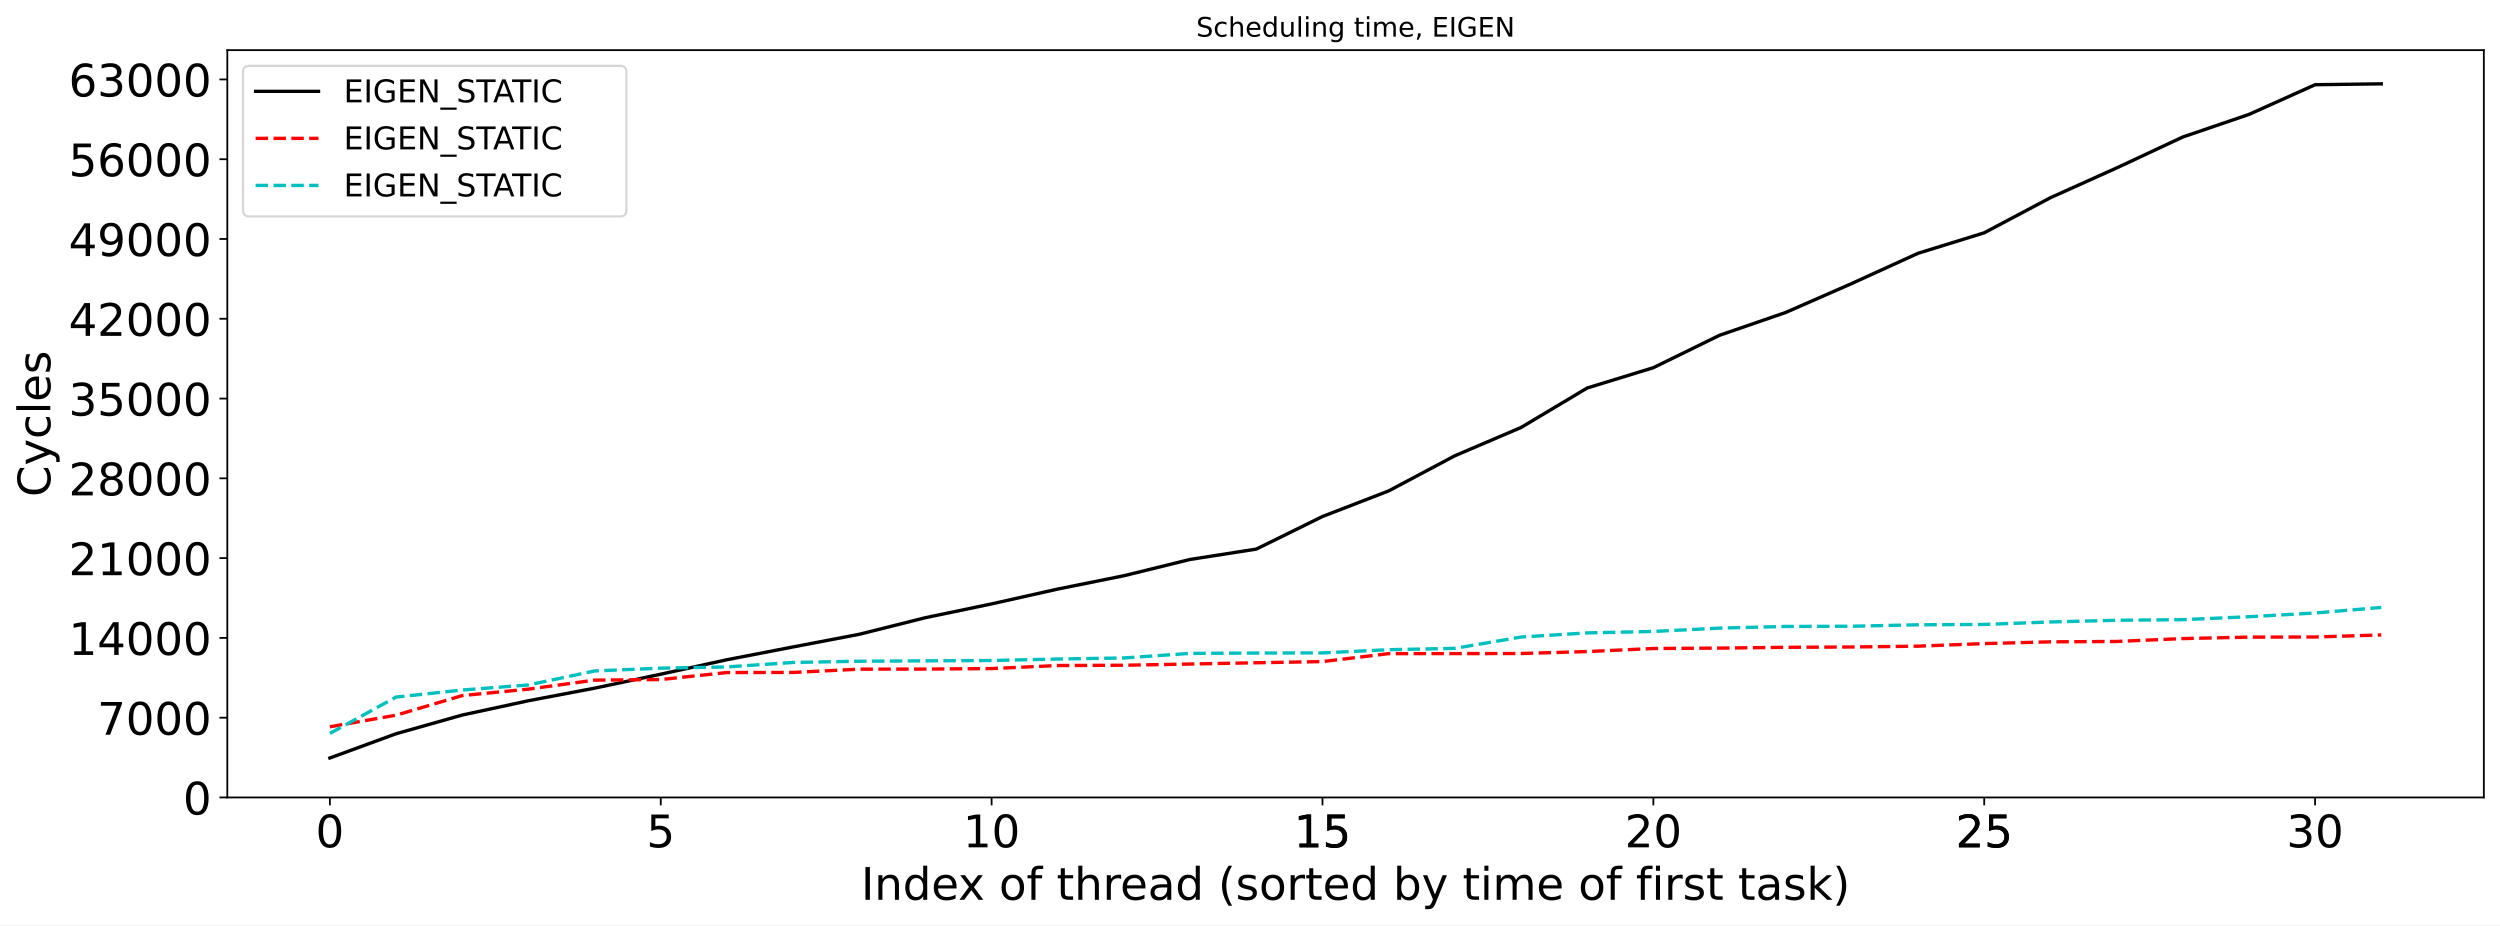
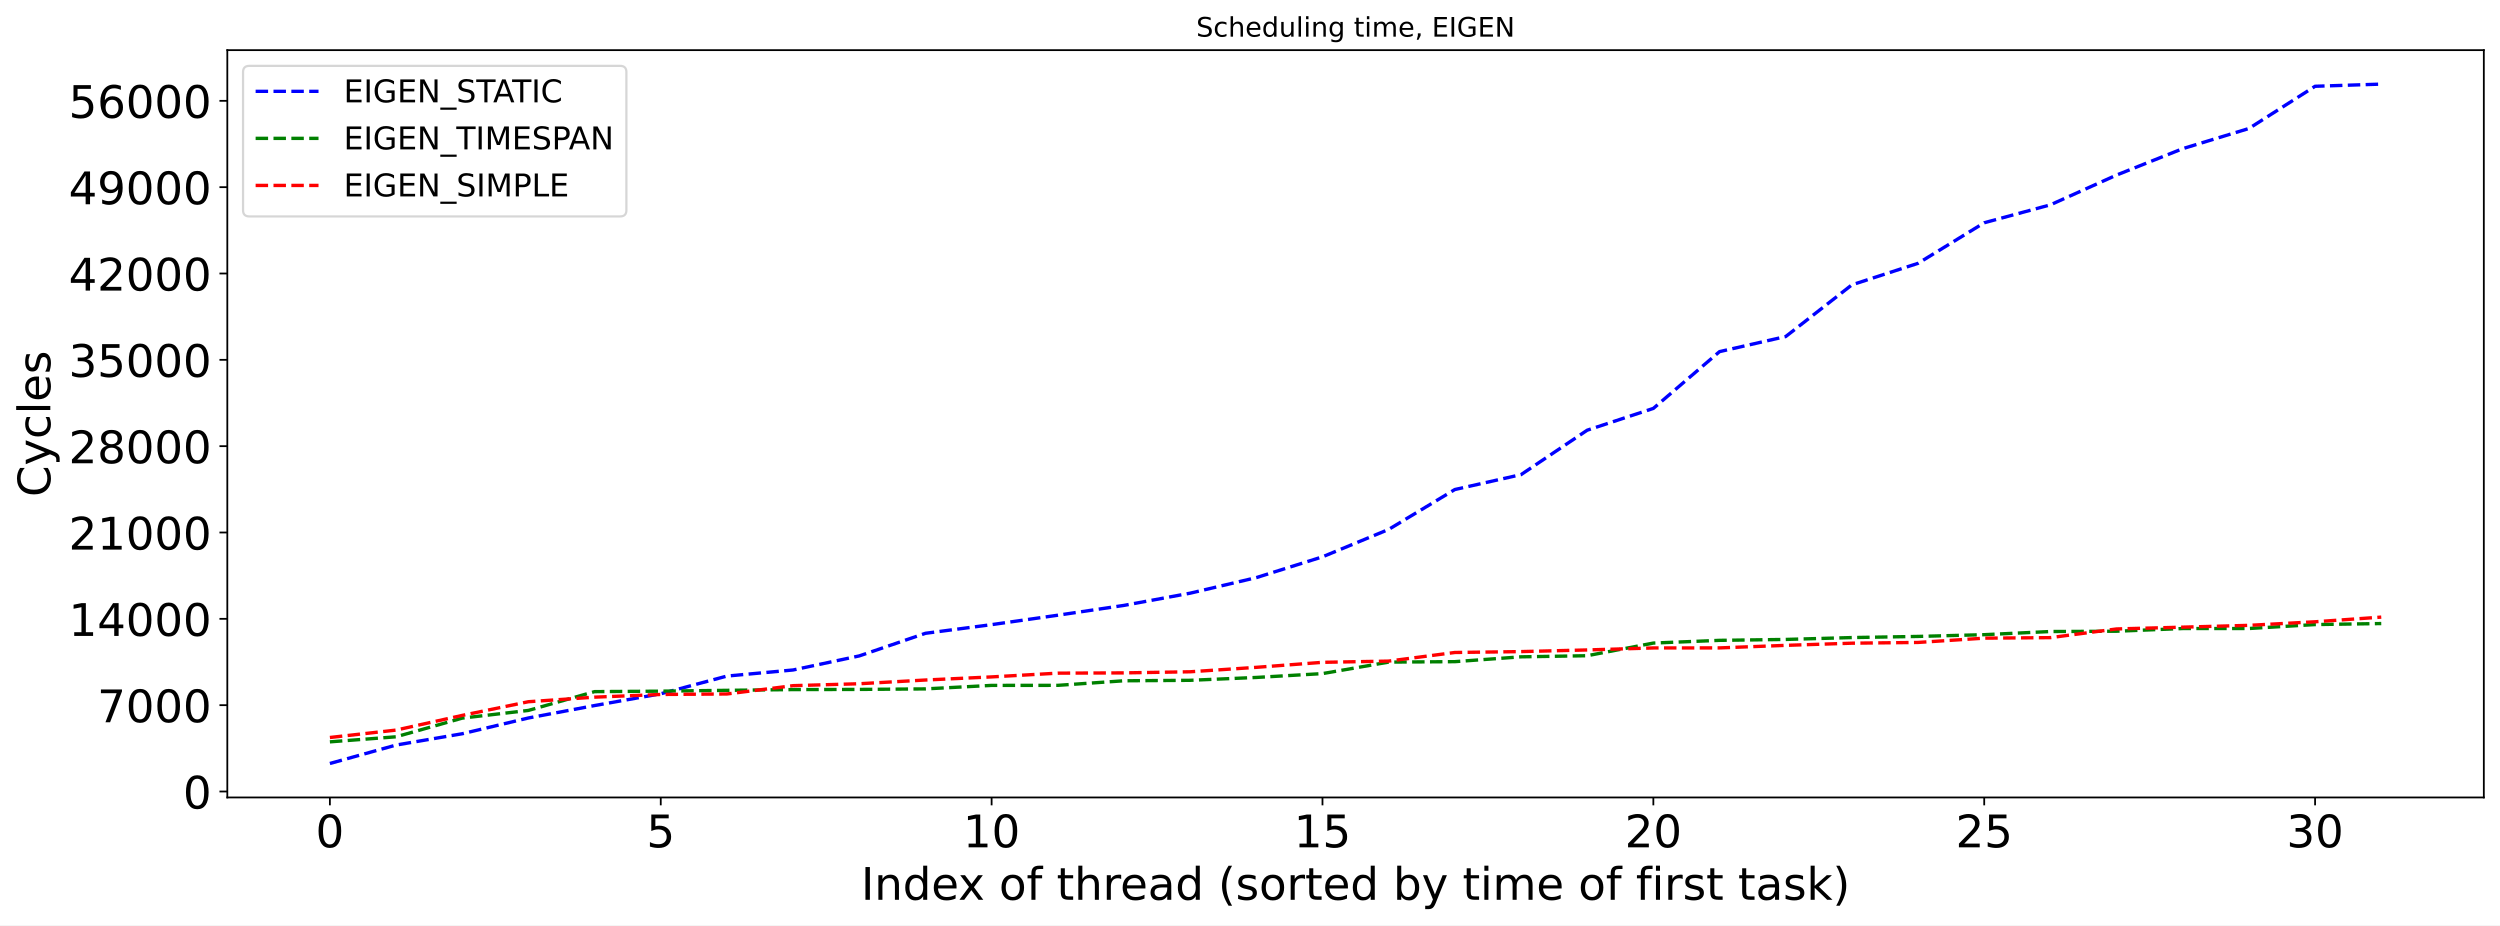
<svg xmlns="http://www.w3.org/2000/svg" xmlns:xlink="http://www.w3.org/1999/xlink" width="1112.781pt" height="411.871pt" viewBox="0 0 1112.781 411.871" version="1.1">
  <defs>
    <style type="text/css">*{stroke-linejoin: round; stroke-linecap: butt}</style>
  </defs>
  <g id="figure_1">
    <g id="patch_1">
      <path d="M 0 411.871  L 1112.781 411.871  L 1112.781 0  L 0 0  z " style="fill: #ffffff" />
    </g>
    <g id="axes_1">
      <g id="patch_2">
        <path d="M 101.181 354.958  L 1105.581 354.958  L 1105.581 22.318  L 101.181 22.318  z " style="fill: #ffffff" />
      </g>
      <g id="matplotlib.axis_1">
        <g id="xtick_1">
          <g id="line2d_1">
            <defs>
-               <path id="me349b66cde" d="M 0 0  L 0 3.5  " style="stroke: #000000; stroke-width: 0.8" />
-             </defs>
-             <g>
-               <use xlink:href="#me349b66cde" x="146.836" y="354.958" style="stroke: #000000; stroke-width: 0.8" />
+               <path id="mbcb4dedb23" d="M 0 0  L 0 3.5  " style="stroke: #000000; stroke-width: 0.8" />
+             </defs>
+             <g>
+               <use xlink:href="#mbcb4dedb23" x="146.836" y="354.958" style="stroke: #000000; stroke-width: 0.8" />
            </g>
          </g>
          <g id="text_1">
            <g transform="translate(140.4733 377.155) scale(0.2 -0.2)">
              <defs>
                <path id="DejaVuSans-30" d="M 2034 4250  Q 1547 4250 1301 3770  Q 1056 3291 1056 2328  Q 1056 1369 1301 889  Q 1547 409 2034 409  Q 2525 409 2770 889  Q 3016 1369 3016 2328  Q 3016 3291 2770 3770  Q 2525 4250 2034 4250  z M 2034 4750  Q 2819 4750 3233 4129  Q 3647 3509 3647 2328  Q 3647 1150 3233 529  Q 2819 -91 2034 -91  Q 1250 -91 836 529  Q 422 1150 422 2328  Q 422 3509 836 4129  Q 1250 4750 2034 4750  z " transform="scale(0.015625)" />
              </defs>
              <use xlink:href="#DejaVuSans-30" />
            </g>
          </g>
        </g>
        <g id="xtick_2">
          <g id="line2d_2">
            <g>
-               <use xlink:href="#me349b66cde" x="294.109" y="354.958" style="stroke: #000000; stroke-width: 0.8" />
+               <use xlink:href="#mbcb4dedb23" x="294.109" y="354.958" style="stroke: #000000; stroke-width: 0.8" />
            </g>
          </g>
          <g id="text_2">
            <g transform="translate(287.746 377.155) scale(0.2 -0.2)">
              <defs>
                <path id="DejaVuSans-35" d="M 691 4666  L 3169 4666  L 3169 4134  L 1269 4134  L 1269 2991  Q 1406 3038 1543 3061  Q 1681 3084 1819 3084  Q 2600 3084 3056 2656  Q 3513 2228 3513 1497  Q 3513 744 3044 326  Q 2575 -91 1722 -91  Q 1428 -91 1123 -41  Q 819 9 494 109  L 494 744  Q 775 591 1075 516  Q 1375 441 1709 441  Q 2250 441 2565 725  Q 2881 1009 2881 1497  Q 2881 1984 2565 2268  Q 2250 2553 1709 2553  Q 1456 2553 1204 2497  Q 953 2441 691 2322  L 691 4666  z " transform="scale(0.015625)" />
              </defs>
              <use xlink:href="#DejaVuSans-35" />
            </g>
          </g>
        </g>
        <g id="xtick_3">
          <g id="line2d_3">
            <g>
-               <use xlink:href="#me349b66cde" x="441.381" y="354.958" style="stroke: #000000; stroke-width: 0.8" />
+               <use xlink:href="#mbcb4dedb23" x="441.381" y="354.958" style="stroke: #000000; stroke-width: 0.8" />
            </g>
          </g>
          <g id="text_3">
            <g transform="translate(428.6562 377.155) scale(0.2 -0.2)">
              <defs>
                <path id="DejaVuSans-31" d="M 794 531  L 1825 531  L 1825 4091  L 703 3866  L 703 4441  L 1819 4666  L 2450 4666  L 2450 531  L 3481 531  L 3481 0  L 794 0  L 794 531  z " transform="scale(0.015625)" />
              </defs>
              <use xlink:href="#DejaVuSans-31" />
              <use xlink:href="#DejaVuSans-30" x="63.623" />
            </g>
          </g>
        </g>
        <g id="xtick_4">
          <g id="line2d_4">
            <g>
-               <use xlink:href="#me349b66cde" x="588.654" y="354.958" style="stroke: #000000; stroke-width: 0.8" />
+               <use xlink:href="#mbcb4dedb23" x="588.654" y="354.958" style="stroke: #000000; stroke-width: 0.8" />
            </g>
          </g>
          <g id="text_4">
            <g transform="translate(575.929 377.155) scale(0.2 -0.2)">
              <use xlink:href="#DejaVuSans-31" />
              <use xlink:href="#DejaVuSans-35" x="63.623" />
            </g>
          </g>
        </g>
        <g id="xtick_5">
          <g id="line2d_5">
            <g>
-               <use xlink:href="#me349b66cde" x="735.927" y="354.958" style="stroke: #000000; stroke-width: 0.8" />
-             </g>
-           </g>
-           <g id="text_4">
-             <g transform="translate(575.929 377.155) scale(0.2 -0.2)">
-               <use xlink:href="#DejaVuSans-31" />
-               <use xlink:href="#DejaVuSans-35" x="63.623" />
-             </g>
-           </g>
-         </g>
-         <g id="xtick_5">
-           <g id="line2d_5">
-             <g>
-               <use xlink:href="#mb9c9a6937e" x="735.927" y="354.958" style="stroke: #000000; stroke-width: 0.8" />
+               <use xlink:href="#mbcb4dedb23" x="735.927" y="354.958" style="stroke: #000000; stroke-width: 0.8" />
            </g>
          </g>
          <g id="text_5">
            <g transform="translate(723.2017 377.155) scale(0.2 -0.2)">
              <defs>
                <path id="DejaVuSans-32" d="M 1228 531  L 3431 531  L 3431 0  L 469 0  L 469 531  Q 828 903 1448 1529  Q 2069 2156 2228 2338  Q 2531 2678 2651 2914  Q 2772 3150 2772 3378  Q 2772 3750 2511 3984  Q 2250 4219 1831 4219  Q 1534 4219 1204 4116  Q 875 4013 500 3803  L 500 4441  Q 881 4594 1212 4672  Q 1544 4750 1819 4750  Q 2544 4750 2975 4387  Q 3406 4025 3406 3419  Q 3406 3131 3298 2873  Q 3191 2616 2906 2266  Q 2828 2175 2409 1742  Q 1991 1309 1228 531  z " transform="scale(0.015625)" />
              </defs>
              <use xlink:href="#DejaVuSans-32" />
              <use xlink:href="#DejaVuSans-30" x="63.623" />
            </g>
          </g>
        </g>
        <g id="xtick_6">
          <g id="line2d_6">
            <g>
-               <use xlink:href="#me349b66cde" x="883.199" y="354.958" style="stroke: #000000; stroke-width: 0.8" />
+               <use xlink:href="#mbcb4dedb23" x="883.199" y="354.958" style="stroke: #000000; stroke-width: 0.8" />
            </g>
          </g>
          <g id="text_6">
            <g transform="translate(870.4744 377.155) scale(0.2 -0.2)">
              <use xlink:href="#DejaVuSans-32" />
              <use xlink:href="#DejaVuSans-35" x="63.623" />
            </g>
          </g>
        </g>
        <g id="xtick_7">
          <g id="line2d_7">
            <g>
-               <use xlink:href="#me349b66cde" x="1030.472" y="354.958" style="stroke: #000000; stroke-width: 0.8" />
-             </g>
-           </g>
-           <g id="text_6">
-             <g transform="translate(870.4744 377.155) scale(0.2 -0.2)">
-               <use xlink:href="#DejaVuSans-32" />
-               <use xlink:href="#DejaVuSans-35" x="63.623" />
-             </g>
-           </g>
-         </g>
-         <g id="xtick_7">
-           <g id="line2d_7">
-             <g>
-               <use xlink:href="#mb9c9a6937e" x="1030.472" y="354.958" style="stroke: #000000; stroke-width: 0.8" />
+               <use xlink:href="#mbcb4dedb23" x="1030.472" y="354.958" style="stroke: #000000; stroke-width: 0.8" />
            </g>
          </g>
          <g id="text_7">
            <g transform="translate(1017.747 377.155) scale(0.2 -0.2)">
              <defs>
                <path id="DejaVuSans-33" d="M 2597 2516  Q 3050 2419 3304 2112  Q 3559 1806 3559 1356  Q 3559 666 3084 287  Q 2609 -91 1734 -91  Q 1441 -91 1130 -33  Q 819 25 488 141  L 488 750  Q 750 597 1062 519  Q 1375 441 1716 441  Q 2309 441 2620 675  Q 2931 909 2931 1356  Q 2931 1769 2642 2001  Q 2353 2234 1838 2234  L 1294 2234  L 1294 2753  L 1863 2753  Q 2328 2753 2575 2939  Q 2822 3125 2822 3475  Q 2822 3834 2567 4026  Q 2313 4219 1838 4219  Q 1578 4219 1281 4162  Q 984 4106 628 3988  L 628 4550  Q 988 4650 1302 4700  Q 1616 4750 1894 4750  Q 2613 4750 3031 4423  Q 3450 4097 3450 3541  Q 3450 3153 3228 2886  Q 3006 2619 2597 2516  z " transform="scale(0.015625)" />
              </defs>
              <use xlink:href="#DejaVuSans-33" />
              <use xlink:href="#DejaVuSans-30" x="63.623" />
            </g>
          </g>
        </g>
        <g id="text_8">
          <g transform="translate(383.2609 400.5113) scale(0.2 -0.2)">
            <defs>
              <path id="DejaVuSans-49" d="M 628 4666  L 1259 4666  L 1259 0  L 628 0  L 628 4666  z " transform="scale(0.015625)" />
              <path id="DejaVuSans-6e" d="M 3513 2113  L 3513 0  L 2938 0  L 2938 2094  Q 2938 2591 2744 2837  Q 2550 3084 2163 3084  Q 1697 3084 1428 2787  Q 1159 2491 1159 1978  L 1159 0  L 581 0  L 581 3500  L 1159 3500  L 1159 2956  Q 1366 3272 1645 3428  Q 1925 3584 2291 3584  Q 2894 3584 3203 3211  Q 3513 2838 3513 2113  z " transform="scale(0.015625)" />
              <path id="DejaVuSans-64" d="M 2906 2969  L 2906 4863  L 3481 4863  L 3481 0  L 2906 0  L 2906 525  Q 2725 213 2448 61  Q 2172 -91 1784 -91  Q 1150 -91 751 415  Q 353 922 353 1747  Q 353 2572 751 3078  Q 1150 3584 1784 3584  Q 2172 3584 2448 3432  Q 2725 3281 2906 2969  z M 947 1747  Q 947 1113 1208 752  Q 1469 391 1925 391  Q 2381 391 2643 752  Q 2906 1113 2906 1747  Q 2906 2381 2643 2742  Q 2381 3103 1925 3103  Q 1469 3103 1208 2742  Q 947 2381 947 1747  z " transform="scale(0.015625)" />
              <path id="DejaVuSans-65" d="M 3597 1894  L 3597 1613  L 953 1613  Q 991 1019 1311 708  Q 1631 397 2203 397  Q 2534 397 2845 478  Q 3156 559 3463 722  L 3463 178  Q 3153 47 2828 -22  Q 2503 -91 2169 -91  Q 1331 -91 842 396  Q 353 884 353 1716  Q 353 2575 817 3079  Q 1281 3584 2069 3584  Q 2775 3584 3186 3129  Q 3597 2675 3597 1894  z M 3022 2063  Q 3016 2534 2758 2815  Q 2500 3097 2075 3097  Q 1594 3097 1305 2825  Q 1016 2553 972 2059  L 3022 2063  z " transform="scale(0.015625)" />
              <path id="DejaVuSans-78" d="M 3513 3500  L 2247 1797  L 3578 0  L 2900 0  L 1881 1375  L 863 0  L 184 0  L 1544 1831  L 300 3500  L 978 3500  L 1906 2253  L 2834 3500  L 3513 3500  z " transform="scale(0.015625)" />
              <path id="DejaVuSans-20" transform="scale(0.015625)" />
              <path id="DejaVuSans-6f" d="M 1959 3097  Q 1497 3097 1228 2736  Q 959 2375 959 1747  Q 959 1119 1226 758  Q 1494 397 1959 397  Q 2419 397 2687 759  Q 2956 1122 2956 1747  Q 2956 2369 2687 2733  Q 2419 3097 1959 3097  z M 1959 3584  Q 2709 3584 3137 3096  Q 3566 2609 3566 1747  Q 3566 888 3137 398  Q 2709 -91 1959 -91  Q 1206 -91 779 398  Q 353 888 353 1747  Q 353 2609 779 3096  Q 1206 3584 1959 3584  z " transform="scale(0.015625)" />
              <path id="DejaVuSans-66" d="M 2375 4863  L 2375 4384  L 1825 4384  Q 1516 4384 1395 4259  Q 1275 4134 1275 3809  L 1275 3500  L 2222 3500  L 2222 3053  L 1275 3053  L 1275 0  L 697 0  L 697 3053  L 147 3053  L 147 3500  L 697 3500  L 697 3744  Q 697 4328 969 4595  Q 1241 4863 1831 4863  L 2375 4863  z " transform="scale(0.015625)" />
              <path id="DejaVuSans-74" d="M 1172 4494  L 1172 3500  L 2356 3500  L 2356 3053  L 1172 3053  L 1172 1153  Q 1172 725 1289 603  Q 1406 481 1766 481  L 2356 481  L 2356 0  L 1766 0  Q 1100 0 847 248  Q 594 497 594 1153  L 594 3053  L 172 3053  L 172 3500  L 594 3500  L 594 4494  L 1172 4494  z " transform="scale(0.015625)" />
              <path id="DejaVuSans-68" d="M 3513 2113  L 3513 0  L 2938 0  L 2938 2094  Q 2938 2591 2744 2837  Q 2550 3084 2163 3084  Q 1697 3084 1428 2787  Q 1159 2491 1159 1978  L 1159 0  L 581 0  L 581 4863  L 1159 4863  L 1159 2956  Q 1366 3272 1645 3428  Q 1925 3584 2291 3584  Q 2894 3584 3203 3211  Q 3513 2838 3513 2113  z " transform="scale(0.015625)" />
              <path id="DejaVuSans-72" d="M 2631 2963  Q 2534 3019 2420 3045  Q 2306 3072 2169 3072  Q 1681 3072 1420 2755  Q 1159 2438 1159 1844  L 1159 0  L 581 0  L 581 3500  L 1159 3500  L 1159 2956  Q 1341 3275 1631 3429  Q 1922 3584 2338 3584  Q 2397 3584 2469 3576  Q 2541 3569 2628 3553  L 2631 2963  z " transform="scale(0.015625)" />
              <path id="DejaVuSans-61" d="M 2194 1759  Q 1497 1759 1228 1600  Q 959 1441 959 1056  Q 959 750 1161 570  Q 1363 391 1709 391  Q 2188 391 2477 730  Q 2766 1069 2766 1631  L 2766 1759  L 2194 1759  z M 3341 1997  L 3341 0  L 2766 0  L 2766 531  Q 2569 213 2275 61  Q 1981 -91 1556 -91  Q 1019 -91 701 211  Q 384 513 384 1019  Q 384 1609 779 1909  Q 1175 2209 1959 2209  L 2766 2209  L 2766 2266  Q 2766 2663 2505 2880  Q 2244 3097 1772 3097  Q 1472 3097 1187 3025  Q 903 2953 641 2809  L 641 3341  Q 956 3463 1253 3523  Q 1550 3584 1831 3584  Q 2591 3584 2966 3190  Q 3341 2797 3341 1997  z " transform="scale(0.015625)" />
              <path id="DejaVuSans-28" d="M 1984 4856  Q 1566 4138 1362 3434  Q 1159 2731 1159 2009  Q 1159 1288 1364 580  Q 1569 -128 1984 -844  L 1484 -844  Q 1016 -109 783 600  Q 550 1309 550 2009  Q 550 2706 781 3412  Q 1013 4119 1484 4856  L 1984 4856  z " transform="scale(0.015625)" />
              <path id="DejaVuSans-73" d="M 2834 3397  L 2834 2853  Q 2591 2978 2328 3040  Q 2066 3103 1784 3103  Q 1356 3103 1142 2972  Q 928 2841 928 2578  Q 928 2378 1081 2264  Q 1234 2150 1697 2047  L 1894 2003  Q 2506 1872 2764 1633  Q 3022 1394 3022 966  Q 3022 478 2636 193  Q 2250 -91 1575 -91  Q 1294 -91 989 -36  Q 684 19 347 128  L 347 722  Q 666 556 975 473  Q 1284 391 1588 391  Q 1994 391 2212 530  Q 2431 669 2431 922  Q 2431 1156 2273 1281  Q 2116 1406 1581 1522  L 1381 1569  Q 847 1681 609 1914  Q 372 2147 372 2553  Q 372 3047 722 3315  Q 1072 3584 1716 3584  Q 2034 3584 2315 3537  Q 2597 3491 2834 3397  z " transform="scale(0.015625)" />
              <path id="DejaVuSans-62" d="M 3116 1747  Q 3116 2381 2855 2742  Q 2594 3103 2138 3103  Q 1681 3103 1420 2742  Q 1159 2381 1159 1747  Q 1159 1113 1420 752  Q 1681 391 2138 391  Q 2594 391 2855 752  Q 3116 1113 3116 1747  z M 1159 2969  Q 1341 3281 1617 3432  Q 1894 3584 2278 3584  Q 2916 3584 3314 3078  Q 3713 2572 3713 1747  Q 3713 922 3314 415  Q 2916 -91 2278 -91  Q 1894 -91 1617 61  Q 1341 213 1159 525  L 1159 0  L 581 0  L 581 4863  L 1159 4863  L 1159 2969  z " transform="scale(0.015625)" />
              <path id="DejaVuSans-79" d="M 2059 -325  Q 1816 -950 1584 -1140  Q 1353 -1331 966 -1331  L 506 -1331  L 506 -850  L 844 -850  Q 1081 -850 1212 -737  Q 1344 -625 1503 -206  L 1606 56  L 191 3500  L 800 3500  L 1894 763  L 2988 3500  L 3597 3500  L 2059 -325  z " transform="scale(0.015625)" />
              <path id="DejaVuSans-69" d="M 603 3500  L 1178 3500  L 1178 0  L 603 0  L 603 3500  z M 603 4863  L 1178 4863  L 1178 4134  L 603 4134  L 603 4863  z " transform="scale(0.015625)" />
              <path id="DejaVuSans-6d" d="M 3328 2828  Q 3544 3216 3844 3400  Q 4144 3584 4550 3584  Q 5097 3584 5394 3201  Q 5691 2819 5691 2113  L 5691 0  L 5113 0  L 5113 2094  Q 5113 2597 4934 2840  Q 4756 3084 4391 3084  Q 3944 3084 3684 2787  Q 3425 2491 3425 1978  L 3425 0  L 2847 0  L 2847 2094  Q 2847 2600 2669 2842  Q 2491 3084 2119 3084  Q 1678 3084 1418 2786  Q 1159 2488 1159 1978  L 1159 0  L 581 0  L 581 3500  L 1159 3500  L 1159 2956  Q 1356 3278 1631 3431  Q 1906 3584 2284 3584  Q 2666 3584 2933 3390  Q 3200 3197 3328 2828  z " transform="scale(0.015625)" />
              <path id="DejaVuSans-6b" d="M 581 4863  L 1159 4863  L 1159 1991  L 2875 3500  L 3609 3500  L 1753 1863  L 3688 0  L 2938 0  L 1159 1709  L 1159 0  L 581 0  L 581 4863  z " transform="scale(0.015625)" />
              <path id="DejaVuSans-29" d="M 513 4856  L 1013 4856  Q 1481 4119 1714 3412  Q 1947 2706 1947 2009  Q 1947 1309 1714 600  Q 1481 -109 1013 -844  L 513 -844  Q 928 -128 1133 580  Q 1338 1288 1338 2009  Q 1338 2731 1133 3434  Q 928 4138 513 4856  z " transform="scale(0.015625)" />
            </defs>
            <use xlink:href="#DejaVuSans-49" />
            <use xlink:href="#DejaVuSans-6e" x="29.492" />
            <use xlink:href="#DejaVuSans-64" x="92.871" />
            <use xlink:href="#DejaVuSans-65" x="156.348" />
            <use xlink:href="#DejaVuSans-78" x="216.121" />
            <use xlink:href="#DejaVuSans-20" x="275.301" />
            <use xlink:href="#DejaVuSans-6f" x="307.088" />
            <use xlink:href="#DejaVuSans-66" x="368.27" />
            <use xlink:href="#DejaVuSans-20" x="403.475" />
            <use xlink:href="#DejaVuSans-74" x="435.262" />
            <use xlink:href="#DejaVuSans-68" x="474.471" />
            <use xlink:href="#DejaVuSans-72" x="537.85" />
            <use xlink:href="#DejaVuSans-65" x="576.713" />
            <use xlink:href="#DejaVuSans-61" x="638.236" />
            <use xlink:href="#DejaVuSans-64" x="699.516" />
            <use xlink:href="#DejaVuSans-20" x="762.992" />
            <use xlink:href="#DejaVuSans-28" x="794.779" />
            <use xlink:href="#DejaVuSans-73" x="833.793" />
            <use xlink:href="#DejaVuSans-6f" x="885.893" />
            <use xlink:href="#DejaVuSans-72" x="947.074" />
            <use xlink:href="#DejaVuSans-74" x="988.188" />
            <use xlink:href="#DejaVuSans-65" x="1027.396" />
            <use xlink:href="#DejaVuSans-64" x="1088.92" />
            <use xlink:href="#DejaVuSans-20" x="1152.396" />
            <use xlink:href="#DejaVuSans-62" x="1184.184" />
            <use xlink:href="#DejaVuSans-79" x="1247.66" />
            <use xlink:href="#DejaVuSans-20" x="1306.84" />
            <use xlink:href="#DejaVuSans-74" x="1338.627" />
            <use xlink:href="#DejaVuSans-69" x="1377.836" />
            <use xlink:href="#DejaVuSans-6d" x="1405.619" />
            <use xlink:href="#DejaVuSans-65" x="1503.031" />
            <use xlink:href="#DejaVuSans-20" x="1564.555" />
            <use xlink:href="#DejaVuSans-6f" x="1596.342" />
            <use xlink:href="#DejaVuSans-66" x="1657.523" />
            <use xlink:href="#DejaVuSans-20" x="1692.729" />
            <use xlink:href="#DejaVuSans-66" x="1724.516" />
            <use xlink:href="#DejaVuSans-69" x="1759.721" />
            <use xlink:href="#DejaVuSans-72" x="1787.504" />
            <use xlink:href="#DejaVuSans-73" x="1828.617" />
            <use xlink:href="#DejaVuSans-74" x="1880.717" />
            <use xlink:href="#DejaVuSans-20" x="1919.926" />
            <use xlink:href="#DejaVuSans-74" x="1951.713" />
            <use xlink:href="#DejaVuSans-61" x="1990.922" />
            <use xlink:href="#DejaVuSans-73" x="2052.201" />
            <use xlink:href="#DejaVuSans-6b" x="2104.301" />
            <use xlink:href="#DejaVuSans-29" x="2162.211" />
          </g>
        </g>
      </g>
      <g id="matplotlib.axis_2">
        <g id="ytick_1">
          <g id="line2d_8">
            <defs>
-               <path id="m7685ac1836" d="M 0 0  L -3.5 0  " style="stroke: #000000; stroke-width: 0.8" />
-             </defs>
-             <g>
-               <use xlink:href="#m7685ac1836" x="101.181" y="354.958" style="stroke: #000000; stroke-width: 0.8" />
+               <path id="m6f819bff1b" d="M 0 0  L -3.5 0  " style="stroke: #000000; stroke-width: 0.8" />
+             </defs>
+             <g>
+               <use xlink:href="#m6f819bff1b" x="101.181" y="352.311" style="stroke: #000000; stroke-width: 0.8" />
            </g>
          </g>
          <g id="text_9">
-             <g transform="translate(81.45625 362.5566) scale(0.2 -0.2)">
+             <g transform="translate(81.45625 359.9094) scale(0.2 -0.2)">
              <use xlink:href="#DejaVuSans-30" />
            </g>
          </g>
        </g>
        <g id="ytick_2">
          <g id="line2d_9">
            <g>
-               <use xlink:href="#m7685ac1836" x="101.181" y="319.446" style="stroke: #000000; stroke-width: 0.8" />
+               <use xlink:href="#m6f819bff1b" x="101.181" y="313.882" style="stroke: #000000; stroke-width: 0.8" />
            </g>
          </g>
          <g id="text_10">
-             <g transform="translate(43.28125 327.0449) scale(0.2 -0.2)">
+             <g transform="translate(43.28125 321.4808) scale(0.2 -0.2)">
              <defs>
                <path id="DejaVuSans-37" d="M 525 4666  L 3525 4666  L 3525 4397  L 1831 0  L 1172 0  L 2766 4134  L 525 4134  L 525 4666  z " transform="scale(0.015625)" />
              </defs>
              <use xlink:href="#DejaVuSans-37" />
              <use xlink:href="#DejaVuSans-30" x="63.623" />
              <use xlink:href="#DejaVuSans-30" x="127.246" />
              <use xlink:href="#DejaVuSans-30" x="190.869" />
            </g>
          </g>
        </g>
        <g id="ytick_3">
          <g id="line2d_10">
            <g>
-               <use xlink:href="#m7685ac1836" x="101.181" y="283.935" style="stroke: #000000; stroke-width: 0.8" />
+               <use xlink:href="#m6f819bff1b" x="101.181" y="275.454" style="stroke: #000000; stroke-width: 0.8" />
            </g>
          </g>
          <g id="text_11">
-             <g transform="translate(30.55625 291.5332) scale(0.2 -0.2)">
+             <g transform="translate(30.55625 283.0522) scale(0.2 -0.2)">
              <defs>
                <path id="DejaVuSans-34" d="M 2419 4116  L 825 1625  L 2419 1625  L 2419 4116  z M 2253 4666  L 3047 4666  L 3047 1625  L 3713 1625  L 3713 1100  L 3047 1100  L 3047 0  L 2419 0  L 2419 1100  L 313 1100  L 313 1709  L 2253 4666  z " transform="scale(0.015625)" />
              </defs>
              <use xlink:href="#DejaVuSans-31" />
              <use xlink:href="#DejaVuSans-34" x="63.623" />
              <use xlink:href="#DejaVuSans-30" x="127.246" />
              <use xlink:href="#DejaVuSans-30" x="190.869" />
              <use xlink:href="#DejaVuSans-30" x="254.492" />
            </g>
          </g>
        </g>
        <g id="ytick_4">
          <g id="line2d_11">
            <g>
-               <use xlink:href="#m7685ac1836" x="101.181" y="248.423" style="stroke: #000000; stroke-width: 0.8" />
+               <use xlink:href="#m6f819bff1b" x="101.181" y="237.025" style="stroke: #000000; stroke-width: 0.8" />
            </g>
          </g>
          <g id="text_12">
-             <g transform="translate(30.55625 256.0215) scale(0.2 -0.2)">
+             <g transform="translate(30.55625 244.6236) scale(0.2 -0.2)">
              <use xlink:href="#DejaVuSans-32" />
              <use xlink:href="#DejaVuSans-31" x="63.623" />
              <use xlink:href="#DejaVuSans-30" x="127.246" />
              <use xlink:href="#DejaVuSans-30" x="190.869" />
              <use xlink:href="#DejaVuSans-30" x="254.492" />
            </g>
          </g>
        </g>
        <g id="ytick_5">
          <g id="line2d_12">
            <g>
-               <use xlink:href="#m7685ac1836" x="101.181" y="212.911" style="stroke: #000000; stroke-width: 0.8" />
+               <use xlink:href="#m6f819bff1b" x="101.181" y="198.597" style="stroke: #000000; stroke-width: 0.8" />
            </g>
          </g>
          <g id="text_13">
-             <g transform="translate(30.55625 220.5098) scale(0.2 -0.2)">
+             <g transform="translate(30.55625 206.1951) scale(0.2 -0.2)">
              <defs>
                <path id="DejaVuSans-38" d="M 2034 2216  Q 1584 2216 1326 1975  Q 1069 1734 1069 1313  Q 1069 891 1326 650  Q 1584 409 2034 409  Q 2484 409 2743 651  Q 3003 894 3003 1313  Q 3003 1734 2745 1975  Q 2488 2216 2034 2216  z M 1403 2484  Q 997 2584 770 2862  Q 544 3141 544 3541  Q 544 4100 942 4425  Q 1341 4750 2034 4750  Q 2731 4750 3128 4425  Q 3525 4100 3525 3541  Q 3525 3141 3298 2862  Q 3072 2584 2669 2484  Q 3125 2378 3379 2068  Q 3634 1759 3634 1313  Q 3634 634 3220 271  Q 2806 -91 2034 -91  Q 1263 -91 848 271  Q 434 634 434 1313  Q 434 1759 690 2068  Q 947 2378 1403 2484  z M 1172 3481  Q 1172 3119 1398 2916  Q 1625 2713 2034 2713  Q 2441 2713 2670 2916  Q 2900 3119 2900 3481  Q 2900 3844 2670 4047  Q 2441 4250 2034 4250  Q 1625 4250 1398 4047  Q 1172 3844 1172 3481  z " transform="scale(0.015625)" />
              </defs>
              <use xlink:href="#DejaVuSans-32" />
              <use xlink:href="#DejaVuSans-38" x="63.623" />
              <use xlink:href="#DejaVuSans-30" x="127.246" />
              <use xlink:href="#DejaVuSans-30" x="190.869" />
              <use xlink:href="#DejaVuSans-30" x="254.492" />
            </g>
          </g>
        </g>
        <g id="ytick_6">
          <g id="line2d_13">
            <g>
-               <use xlink:href="#m7685ac1836" x="101.181" y="177.4" style="stroke: #000000; stroke-width: 0.8" />
+               <use xlink:href="#m6f819bff1b" x="101.181" y="160.168" style="stroke: #000000; stroke-width: 0.8" />
            </g>
          </g>
          <g id="text_14">
-             <g transform="translate(30.55625 184.9981) scale(0.2 -0.2)">
+             <g transform="translate(30.55625 167.7665) scale(0.2 -0.2)">
              <use xlink:href="#DejaVuSans-33" />
              <use xlink:href="#DejaVuSans-35" x="63.623" />
              <use xlink:href="#DejaVuSans-30" x="127.246" />
              <use xlink:href="#DejaVuSans-30" x="190.869" />
              <use xlink:href="#DejaVuSans-30" x="254.492" />
            </g>
          </g>
        </g>
        <g id="ytick_7">
          <g id="line2d_14">
            <g>
-               <use xlink:href="#m7685ac1836" x="101.181" y="141.888" style="stroke: #000000; stroke-width: 0.8" />
+               <use xlink:href="#m6f819bff1b" x="101.181" y="121.739" style="stroke: #000000; stroke-width: 0.8" />
            </g>
          </g>
          <g id="text_15">
-             <g transform="translate(30.55625 149.4864) scale(0.2 -0.2)">
+             <g transform="translate(30.55625 129.3379) scale(0.2 -0.2)">
              <use xlink:href="#DejaVuSans-34" />
              <use xlink:href="#DejaVuSans-32" x="63.623" />
              <use xlink:href="#DejaVuSans-30" x="127.246" />
              <use xlink:href="#DejaVuSans-30" x="190.869" />
              <use xlink:href="#DejaVuSans-30" x="254.492" />
            </g>
          </g>
        </g>
        <g id="ytick_8">
          <g id="line2d_15">
            <g>
-               <use xlink:href="#m7685ac1836" x="101.181" y="106.376" style="stroke: #000000; stroke-width: 0.8" />
+               <use xlink:href="#m6f819bff1b" x="101.181" y="83.311" style="stroke: #000000; stroke-width: 0.8" />
            </g>
          </g>
          <g id="text_16">
-             <g transform="translate(30.55625 113.9748) scale(0.2 -0.2)">
+             <g transform="translate(30.55625 90.90931) scale(0.2 -0.2)">
              <defs>
                <path id="DejaVuSans-39" d="M 703 97  L 703 672  Q 941 559 1184 500  Q 1428 441 1663 441  Q 2288 441 2617 861  Q 2947 1281 2994 2138  Q 2813 1869 2534 1725  Q 2256 1581 1919 1581  Q 1219 1581 811 2004  Q 403 2428 403 3163  Q 403 3881 828 4315  Q 1253 4750 1959 4750  Q 2769 4750 3195 4129  Q 3622 3509 3622 2328  Q 3622 1225 3098 567  Q 2575 -91 1691 -91  Q 1453 -91 1209 -44  Q 966 3 703 97  z M 1959 2075  Q 2384 2075 2632 2365  Q 2881 2656 2881 3163  Q 2881 3666 2632 3958  Q 2384 4250 1959 4250  Q 1534 4250 1286 3958  Q 1038 3666 1038 3163  Q 1038 2656 1286 2365  Q 1534 2075 1959 2075  z " transform="scale(0.015625)" />
              </defs>
              <use xlink:href="#DejaVuSans-34" />
              <use xlink:href="#DejaVuSans-39" x="63.623" />
              <use xlink:href="#DejaVuSans-30" x="127.246" />
              <use xlink:href="#DejaVuSans-30" x="190.869" />
              <use xlink:href="#DejaVuSans-30" x="254.492" />
            </g>
          </g>
        </g>
        <g id="ytick_9">
          <g id="line2d_16">
            <g>
-               <use xlink:href="#m7685ac1836" x="101.181" y="70.865" style="stroke: #000000; stroke-width: 0.8" />
+               <use xlink:href="#m6f819bff1b" x="101.181" y="44.882" style="stroke: #000000; stroke-width: 0.8" />
            </g>
          </g>
          <g id="text_17">
-             <g transform="translate(30.55625 78.46307) scale(0.2 -0.2)">
+             <g transform="translate(30.55625 52.48073) scale(0.2 -0.2)">
              <defs>
                <path id="DejaVuSans-36" d="M 2113 2584  Q 1688 2584 1439 2293  Q 1191 2003 1191 1497  Q 1191 994 1439 701  Q 1688 409 2113 409  Q 2538 409 2786 701  Q 3034 994 3034 1497  Q 3034 2003 2786 2293  Q 2538 2584 2113 2584  z M 3366 4563  L 3366 3988  Q 3128 4100 2886 4159  Q 2644 4219 2406 4219  Q 1781 4219 1451 3797  Q 1122 3375 1075 2522  Q 1259 2794 1537 2939  Q 1816 3084 2150 3084  Q 2853 3084 3261 2657  Q 3669 2231 3669 1497  Q 3669 778 3244 343  Q 2819 -91 2113 -91  Q 1303 -91 875 529  Q 447 1150 447 2328  Q 447 3434 972 4092  Q 1497 4750 2381 4750  Q 2619 4750 2861 4703  Q 3103 4656 3366 4563  z " transform="scale(0.015625)" />
              </defs>
              <use xlink:href="#DejaVuSans-35" />
              <use xlink:href="#DejaVuSans-36" x="63.623" />
              <use xlink:href="#DejaVuSans-30" x="127.246" />
              <use xlink:href="#DejaVuSans-30" x="190.869" />
              <use xlink:href="#DejaVuSans-30" x="254.492" />
            </g>
          </g>
        </g>
-         <g id="ytick_10">
-           <g id="line2d_17">
-             <g>
-               <use xlink:href="#m7685ac1836" x="101.181" y="35.353" style="stroke: #000000; stroke-width: 0.8" />
-             </g>
-           </g>
-           <g id="text_18">
-             <g transform="translate(30.55625 42.95138) scale(0.2 -0.2)">
-               <use xlink:href="#DejaVuSans-36" />
-               <use xlink:href="#DejaVuSans-33" x="63.623" />
-               <use xlink:href="#DejaVuSans-30" x="127.246" />
-               <use xlink:href="#DejaVuSans-30" x="190.869" />
-               <use xlink:href="#DejaVuSans-30" x="254.492" />
-             </g>
-           </g>
-         </g>
-         <g id="text_19">
+         <g id="text_18">
          <g transform="translate(22.39688 221.1788) rotate(-90) scale(0.2 -0.2)">
            <defs>
              <path id="DejaVuSans-43" d="M 4122 4306  L 4122 3641  Q 3803 3938 3442 4084  Q 3081 4231 2675 4231  Q 1875 4231 1450 3742  Q 1025 3253 1025 2328  Q 1025 1406 1450 917  Q 1875 428 2675 428  Q 3081 428 3442 575  Q 3803 722 4122 1019  L 4122 359  Q 3791 134 3420 21  Q 3050 -91 2638 -91  Q 1578 -91 968 557  Q 359 1206 359 2328  Q 359 3453 968 4101  Q 1578 4750 2638 4750  Q 3056 4750 3426 4639  Q 3797 4528 4122 4306  z " transform="scale(0.015625)" />
              <path id="DejaVuSans-63" d="M 3122 3366  L 3122 2828  Q 2878 2963 2633 3030  Q 2388 3097 2138 3097  Q 1578 3097 1268 2742  Q 959 2388 959 1747  Q 959 1106 1268 751  Q 1578 397 2138 397  Q 2388 397 2633 464  Q 2878 531 3122 666  L 3122 134  Q 2881 22 2623 -34  Q 2366 -91 2075 -91  Q 1284 -91 818 406  Q 353 903 353 1747  Q 353 2603 823 3093  Q 1294 3584 2113 3584  Q 2378 3584 2631 3529  Q 2884 3475 3122 3366  z " transform="scale(0.015625)" />
              <path id="DejaVuSans-6c" d="M 603 4863  L 1178 4863  L 1178 0  L 603 0  L 603 4863  z " transform="scale(0.015625)" />
            </defs>
            <use xlink:href="#DejaVuSans-43" />
            <use xlink:href="#DejaVuSans-79" x="69.824" />
            <use xlink:href="#DejaVuSans-63" x="129.004" />
            <use xlink:href="#DejaVuSans-6c" x="183.984" />
            <use xlink:href="#DejaVuSans-65" x="211.768" />
            <use xlink:href="#DejaVuSans-73" x="273.291" />
          </g>
        </g>
      </g>
+       <g id="line2d_17">
+         <path d="M 146.836 339.838  L 176.29 331.636  L 205.745 326.597  L 235.199 319.581  L 264.654 314.047  L 294.109 308.81  L 323.563 300.926  L 353.018 298.214  L 382.472 291.956  L 411.927 281.888  L 441.381 278.034  L 470.836 273.84  L 500.29 269.47  L 529.745 264.035  L 559.199 257.107  L 588.654 247.851  L 618.109 235.653  L 647.563 217.899  L 677.018 211.267  L 706.472 191.493  L 735.927 181.787  L 765.381 156.512  L 794.836 149.803  L 824.29 126.79  L 853.745 117.205  L 883.199 99.154  L 912.654 91.172  L 942.109 77.92  L 971.563 66.172  L 1001.018 57.19  L 1030.472 38.404  L 1059.927 37.438  " clip-path="url(#pec98b5f178)" style="fill: none; stroke-dasharray: 5.55,2.4; stroke-dashoffset: 0; stroke: #0000ff; stroke-width: 1.5" />
+       </g>
      <g id="line2d_18">
-         <path d="M 146.836 337.385  L 176.29 326.6  L 205.745 318.269  L 235.199 311.908  L 264.654 306.307  L 294.109 300.087  L 323.563 293.655  L 353.018 287.953  L 382.472 282.322  L 411.927 274.935  L 441.381 268.797  L 470.836 262.191  L 500.29 256.256  L 529.745 249.012  L 559.199 244.405  L 588.654 229.896  L 618.109 218.512  L 647.563 202.867  L 677.018 190.285  L 706.472 172.702  L 735.927 163.662  L 765.381 149.244  L 794.836 139.078  L 824.29 126.172  L 853.745 112.738  L 883.199 103.627  L 912.654 88.012  L 942.109 74.761  L 971.563 60.992  L 1001.018 50.938  L 1030.472 37.707  L 1059.927 37.321  " clip-path="url(#p880214d43c)" style="fill: none; stroke: #000000; stroke-width: 1.5; stroke-linecap: square" />
+         <path d="M 146.836 330.209  L 176.29 327.958  L 205.745 319.647  L 235.199 316.221  L 264.654 307.855  L 294.109 307.646  L 323.563 307.273  L 353.018 306.943  L 382.472 306.866  L 411.927 306.636  L 441.381 305.077  L 470.836 305.055  L 500.29 303.024  L 529.745 302.815  L 559.199 301.541  L 588.654 299.828  L 618.109 294.712  L 647.563 294.514  L 677.018 292.362  L 706.472 291.868  L 735.927 286.236  L 765.381 285.028  L 794.836 284.622  L 824.29 283.787  L 853.745 283.282  L 883.199 282.503  L 912.654 281.097  L 942.109 280.966  L 971.563 279.769  L 1001.018 279.758  L 1030.472 278.001  L 1059.927 277.551  " clip-path="url(#pec98b5f178)" style="fill: none; stroke-dasharray: 5.55,2.4; stroke-dashoffset: 0; stroke: #008000; stroke-width: 1.5" />
      </g>
      <g id="line2d_19">
-         <path d="M 146.836 323.495  L 176.29 318.341  L 205.745 309.615  L 235.199 306.743  L 264.654 302.736  L 294.109 302.472  L 323.563 299.357  L 353.018 299.306  L 382.472 297.855  L 411.927 297.815  L 441.381 297.592  L 470.836 296.232  L 500.29 296.11  L 529.745 295.562  L 559.199 295.004  L 588.654 294.477  L 618.109 290.936  L 647.563 290.925  L 677.018 290.885  L 706.472 290.022  L 735.927 288.653  L 765.381 288.48  L 794.836 288.125  L 824.29 287.983  L 853.745 287.618  L 883.199 286.471  L 912.654 285.69  L 942.109 285.528  L 971.563 284.239  L 1001.018 283.59  L 1030.472 283.529  L 1059.927 282.626  " clip-path="url(#p880214d43c)" style="fill: none; stroke-dasharray: 5.55,2.4; stroke-dashoffset: 0; stroke: #ff0000; stroke-width: 1.5" />
-       </g>
-       <g id="line2d_20">
-         <path d="M 146.836 326.457  L 176.29 310.274  L 205.745 307.139  L 235.199 304.877  L 264.654 298.647  L 294.109 297.409  L 323.563 296.851  L 353.018 294.872  L 382.472 294.324  L 411.927 294.152  L 441.381 294  L 470.836 293.34  L 500.29 292.863  L 529.745 290.834  L 559.199 290.672  L 588.654 290.621  L 618.109 289.19  L 647.563 288.592  L 677.018 283.549  L 706.472 281.713  L 735.927 281.063  L 765.381 279.582  L 794.836 278.841  L 824.29 278.75  L 853.745 278.101  L 883.199 277.948  L 912.654 276.843  L 942.109 276.092  L 971.563 275.818  L 1001.018 274.509  L 1030.472 272.855  L 1059.927 270.39  " clip-path="url(#p880214d43c)" style="fill: none; stroke-dasharray: 5.55,2.4; stroke-dashoffset: 0; stroke: #00bfbf; stroke-width: 1.5" />
+         <path d="M 146.836 328.266  L 176.29 324.972  L 205.745 318.428  L 235.199 312.345  L 264.654 310.314  L 294.109 309.117  L 323.563 308.898  L 353.018 305.198  L 382.472 304.341  L 411.927 302.683  L 441.381 301.3  L 470.836 299.631  L 500.29 299.51  L 529.745 299.016  L 559.199 297.04  L 588.654 294.811  L 618.109 294.262  L 647.563 290.43  L 677.018 290.035  L 706.472 289.299  L 735.927 288.41  L 765.381 288.388  L 794.836 287.257  L 824.29 286.291  L 853.745 285.961  L 883.199 284.051  L 912.654 283.82  L 942.109 279.955  L 971.563 279.154  L 1001.018 278.352  L 1030.472 276.76  L 1059.927 274.685  " clip-path="url(#pec98b5f178)" style="fill: none; stroke-dasharray: 5.55,2.4; stroke-dashoffset: 0; stroke: #ff0000; stroke-width: 1.5" />
      </g>
      <g id="patch_3">
        <path d="M 101.181 354.958  L 101.181 22.318  " style="fill: none; stroke: #000000; stroke-width: 0.8; stroke-linejoin: miter; stroke-linecap: square" />
      </g>
      <g id="patch_4">
        <path d="M 1105.581 354.958  L 1105.581 22.318  " style="fill: none; stroke: #000000; stroke-width: 0.8; stroke-linejoin: miter; stroke-linecap: square" />
      </g>
      <g id="patch_5">
        <path d="M 101.181 354.958  L 1105.581 354.958  " style="fill: none; stroke: #000000; stroke-width: 0.8; stroke-linejoin: miter; stroke-linecap: square" />
      </g>
      <g id="patch_6">
        <path d="M 101.181 22.318  L 1105.581 22.318  " style="fill: none; stroke: #000000; stroke-width: 0.8; stroke-linejoin: miter; stroke-linecap: square" />
      </g>
      <g id="text_19">
        <g transform="translate(532.4556 16.31812) scale(0.12 -0.12)">
          <defs>
            <path id="DejaVuSans-53" d="M 3425 4513  L 3425 3897  Q 3066 4069 2747 4153  Q 2428 4238 2131 4238  Q 1616 4238 1336 4038  Q 1056 3838 1056 3469  Q 1056 3159 1242 3001  Q 1428 2844 1947 2747  L 2328 2669  Q 3034 2534 3370 2195  Q 3706 1856 3706 1288  Q 3706 609 3251 259  Q 2797 -91 1919 -91  Q 1588 -91 1214 -16  Q 841 59 441 206  L 441 856  Q 825 641 1194 531  Q 1563 422 1919 422  Q 2459 422 2753 634  Q 3047 847 3047 1241  Q 3047 1584 2836 1778  Q 2625 1972 2144 2069  L 1759 2144  Q 1053 2284 737 2584  Q 422 2884 422 3419  Q 422 4038 858 4394  Q 1294 4750 2059 4750  Q 2388 4750 2728 4690  Q 3069 4631 3425 4513  z " transform="scale(0.015625)" />
            <path id="DejaVuSans-75" d="M 544 1381  L 544 3500  L 1119 3500  L 1119 1403  Q 1119 906 1312 657  Q 1506 409 1894 409  Q 2359 409 2629 706  Q 2900 1003 2900 1516  L 2900 3500  L 3475 3500  L 3475 0  L 2900 0  L 2900 538  Q 2691 219 2414 64  Q 2138 -91 1772 -91  Q 1169 -91 856 284  Q 544 659 544 1381  z M 1991 3584  L 1991 3584  z " transform="scale(0.015625)" />
            <path id="DejaVuSans-67" d="M 2906 1791  Q 2906 2416 2648 2759  Q 2391 3103 1925 3103  Q 1463 3103 1205 2759  Q 947 2416 947 1791  Q 947 1169 1205 825  Q 1463 481 1925 481  Q 2391 481 2648 825  Q 2906 1169 2906 1791  z M 3481 434  Q 3481 -459 3084 -895  Q 2688 -1331 1869 -1331  Q 1566 -1331 1297 -1286  Q 1028 -1241 775 -1147  L 775 -588  Q 1028 -725 1275 -790  Q 1522 -856 1778 -856  Q 2344 -856 2625 -561  Q 2906 -266 2906 331  L 2906 616  Q 2728 306 2450 153  Q 2172 0 1784 0  Q 1141 0 747 490  Q 353 981 353 1791  Q 353 2603 747 3093  Q 1141 3584 1784 3584  Q 2172 3584 2450 3431  Q 2728 3278 2906 2969  L 2906 3500  L 3481 3500  L 3481 434  z " transform="scale(0.015625)" />
            <path id="DejaVuSans-2c" d="M 750 794  L 1409 794  L 1409 256  L 897 -744  L 494 -744  L 750 256  L 750 794  z " transform="scale(0.015625)" />
            <path id="DejaVuSans-45" d="M 628 4666  L 3578 4666  L 3578 4134  L 1259 4134  L 1259 2753  L 3481 2753  L 3481 2222  L 1259 2222  L 1259 531  L 3634 531  L 3634 0  L 628 0  L 628 4666  z " transform="scale(0.015625)" />
            <path id="DejaVuSans-47" d="M 3809 666  L 3809 1919  L 2778 1919  L 2778 2438  L 4434 2438  L 4434 434  Q 4069 175 3628 42  Q 3188 -91 2688 -91  Q 1594 -91 976 548  Q 359 1188 359 2328  Q 359 3472 976 4111  Q 1594 4750 2688 4750  Q 3144 4750 3555 4637  Q 3966 4525 4313 4306  L 4313 3634  Q 3963 3931 3569 4081  Q 3175 4231 2741 4231  Q 1884 4231 1454 3753  Q 1025 3275 1025 2328  Q 1025 1384 1454 906  Q 1884 428 2741 428  Q 3075 428 3337 486  Q 3600 544 3809 666  z " transform="scale(0.015625)" />
            <path id="DejaVuSans-4e" d="M 628 4666  L 1478 4666  L 3547 763  L 3547 4666  L 4159 4666  L 4159 0  L 3309 0  L 1241 3903  L 1241 0  L 628 0  L 628 4666  z " transform="scale(0.015625)" />
          </defs>
          <use xlink:href="#DejaVuSans-53" />
          <use xlink:href="#DejaVuSans-63" x="63.477" />
          <use xlink:href="#DejaVuSans-68" x="118.457" />
          <use xlink:href="#DejaVuSans-65" x="181.836" />
          <use xlink:href="#DejaVuSans-64" x="243.359" />
          <use xlink:href="#DejaVuSans-75" x="306.836" />
          <use xlink:href="#DejaVuSans-6c" x="370.215" />
          <use xlink:href="#DejaVuSans-69" x="397.998" />
          <use xlink:href="#DejaVuSans-6e" x="425.781" />
          <use xlink:href="#DejaVuSans-67" x="489.16" />
          <use xlink:href="#DejaVuSans-20" x="552.637" />
          <use xlink:href="#DejaVuSans-74" x="584.424" />
          <use xlink:href="#DejaVuSans-69" x="623.633" />
          <use xlink:href="#DejaVuSans-6d" x="651.416" />
          <use xlink:href="#DejaVuSans-65" x="748.828" />
          <use xlink:href="#DejaVuSans-2c" x="810.352" />
          <use xlink:href="#DejaVuSans-20" x="842.139" />
          <use xlink:href="#DejaVuSans-45" x="873.926" />
          <use xlink:href="#DejaVuSans-49" x="937.109" />
          <use xlink:href="#DejaVuSans-47" x="966.602" />
          <use xlink:href="#DejaVuSans-45" x="1044.092" />
          <use xlink:href="#DejaVuSans-4e" x="1107.275" />
        </g>
      </g>
      <g id="legend_1">
        <g id="patch_7">
          <path d="M 110.981 96.334  L 276.019 96.334  Q 278.819 96.334 278.819 93.534  L 278.819 32.118  Q 278.819 29.318 276.019 29.318  L 110.981 29.318  Q 108.181 29.318 108.181 32.118  L 108.181 93.534  Q 108.181 96.334 110.981 96.334  z " style="fill: #ffffff; opacity: 0.8; stroke: #cccccc; stroke-linejoin: miter" />
        </g>
        <g id="line2d_20">
-           <path d="M 113.781 40.656  L 127.781 40.656  L 141.781 40.656  " style="fill: none; stroke: #000000; stroke-width: 1.5; stroke-linecap: square" />
+           <path d="M 113.781 40.656  L 127.781 40.656  L 141.781 40.656  " style="fill: none; stroke-dasharray: 5.55,2.4; stroke-dashoffset: 0; stroke: #0000ff; stroke-width: 1.5" />
        </g>
        <g id="text_20">
          <g transform="translate(152.9812 45.55594) scale(0.14 -0.14)">
            <defs>
              <path id="DejaVuSans-5f" d="M 3263 -1063  L 3263 -1509  L -63 -1509  L -63 -1063  L 3263 -1063  z " transform="scale(0.015625)" />
              <path id="DejaVuSans-54" d="M -19 4666  L 3928 4666  L 3928 4134  L 2272 4134  L 2272 0  L 1638 0  L 1638 4134  L -19 4134  L -19 4666  z " transform="scale(0.015625)" />
              <path id="DejaVuSans-41" d="M 2188 4044  L 1331 1722  L 3047 1722  L 2188 4044  z M 1831 4666  L 2547 4666  L 4325 0  L 3669 0  L 3244 1197  L 1141 1197  L 716 0  L 50 0  L 1831 4666  z " transform="scale(0.015625)" />
            </defs>
            <use xlink:href="#DejaVuSans-45" />
            <use xlink:href="#DejaVuSans-49" x="63.184" />
            <use xlink:href="#DejaVuSans-47" x="92.676" />
            <use xlink:href="#DejaVuSans-45" x="170.166" />
            <use xlink:href="#DejaVuSans-4e" x="233.35" />
            <use xlink:href="#DejaVuSans-5f" x="308.154" />
            <use xlink:href="#DejaVuSans-53" x="358.154" />
            <use xlink:href="#DejaVuSans-54" x="421.631" />
            <use xlink:href="#DejaVuSans-41" x="474.965" />
            <use xlink:href="#DejaVuSans-54" x="535.623" />
            <use xlink:href="#DejaVuSans-49" x="596.707" />
            <use xlink:href="#DejaVuSans-43" x="626.199" />
          </g>
        </g>
-         <g id="line2d_22">
-           <path d="M 113.781 61.595  L 127.781 61.595  L 141.781 61.595  " style="fill: none; stroke-dasharray: 5.55,2.4; stroke-dashoffset: 0; stroke: #ff0000; stroke-width: 1.5" />
-         </g>
-         <g id="text_22">
+         <g id="line2d_21">
+           <path d="M 113.781 61.595  L 127.781 61.595  L 141.781 61.595  " style="fill: none; stroke-dasharray: 5.55,2.4; stroke-dashoffset: 0; stroke: #008000; stroke-width: 1.5" />
+         </g>
+         <g id="text_21">
          <g transform="translate(152.9812 66.49469) scale(0.14 -0.14)">
            <defs>
              <path id="DejaVuSans-4d" d="M 628 4666  L 1569 4666  L 2759 1491  L 3956 4666  L 4897 4666  L 4897 0  L 4281 0  L 4281 4097  L 3078 897  L 2444 897  L 1241 4097  L 1241 0  L 628 0  L 628 4666  z " transform="scale(0.015625)" />
              <path id="DejaVuSans-50" d="M 1259 4147  L 1259 2394  L 2053 2394  Q 2494 2394 2734 2622  Q 2975 2850 2975 3272  Q 2975 3691 2734 3919  Q 2494 4147 2053 4147  L 1259 4147  z M 628 4666  L 2053 4666  Q 2838 4666 3239 4311  Q 3641 3956 3641 3272  Q 3641 2581 3239 2228  Q 2838 1875 2053 1875  L 1259 1875  L 1259 0  L 628 0  L 628 4666  z " transform="scale(0.015625)" />
+             </defs>
+             <use xlink:href="#DejaVuSans-45" />
+             <use xlink:href="#DejaVuSans-49" x="63.184" />
+             <use xlink:href="#DejaVuSans-47" x="92.676" />
+             <use xlink:href="#DejaVuSans-45" x="170.166" />
+             <use xlink:href="#DejaVuSans-4e" x="233.35" />
+             <use xlink:href="#DejaVuSans-5f" x="308.154" />
+             <use xlink:href="#DejaVuSans-54" x="358.154" />
+             <use xlink:href="#DejaVuSans-49" x="419.238" />
+             <use xlink:href="#DejaVuSans-4d" x="448.73" />
+             <use xlink:href="#DejaVuSans-45" x="535.01" />
+             <use xlink:href="#DejaVuSans-53" x="598.193" />
+             <use xlink:href="#DejaVuSans-50" x="661.67" />
+             <use xlink:href="#DejaVuSans-41" x="715.598" />
+             <use xlink:href="#DejaVuSans-4e" x="784.006" />
+           </g>
+         </g>
+         <g id="line2d_22">
+           <path d="M 113.781 82.533  L 127.781 82.533  L 141.781 82.533  " style="fill: none; stroke-dasharray: 5.55,2.4; stroke-dashoffset: 0; stroke: #ff0000; stroke-width: 1.5" />
+         </g>
+         <g id="text_22">
+           <g transform="translate(152.9812 87.43344) scale(0.14 -0.14)">
+             <defs>
              <path id="DejaVuSans-4c" d="M 628 4666  L 1259 4666  L 1259 531  L 3531 531  L 3531 0  L 628 0  L 628 4666  z " transform="scale(0.015625)" />
            </defs>
            <use xlink:href="#DejaVuSans-45" />
            <use xlink:href="#DejaVuSans-49" x="63.184" />
            <use xlink:href="#DejaVuSans-47" x="92.676" />
            <use xlink:href="#DejaVuSans-45" x="170.166" />
            <use xlink:href="#DejaVuSans-4e" x="233.35" />
            <use xlink:href="#DejaVuSans-5f" x="308.154" />
            <use xlink:href="#DejaVuSans-53" x="358.154" />
-             <use xlink:href="#DejaVuSans-54" x="421.631" />
-             <use xlink:href="#DejaVuSans-41" x="474.965" />
-             <use xlink:href="#DejaVuSans-54" x="535.623" />
-             <use xlink:href="#DejaVuSans-49" x="596.707" />
-             <use xlink:href="#DejaVuSans-43" x="626.199" />
-           </g>
-         </g>
-         <g id="line2d_23">
-           <path d="M 113.781 82.533  L 127.781 82.533  L 141.781 82.533  " style="fill: none; stroke-dasharray: 5.55,2.4; stroke-dashoffset: 0; stroke: #00bfbf; stroke-width: 1.5" />
-         </g>
-         <g id="text_23">
-           <g transform="translate(152.9812 87.43344) scale(0.14 -0.14)">
-             <use xlink:href="#DejaVuSans-45" />
-             <use xlink:href="#DejaVuSans-49" x="63.184" />
-             <use xlink:href="#DejaVuSans-47" x="92.676" />
-             <use xlink:href="#DejaVuSans-45" x="170.166" />
-             <use xlink:href="#DejaVuSans-4e" x="233.35" />
-             <use xlink:href="#DejaVuSans-5f" x="308.154" />
-             <use xlink:href="#DejaVuSans-53" x="358.154" />
-             <use xlink:href="#DejaVuSans-54" x="421.631" />
-             <use xlink:href="#DejaVuSans-41" x="474.965" />
-             <use xlink:href="#DejaVuSans-54" x="535.623" />
-             <use xlink:href="#DejaVuSans-49" x="596.707" />
-             <use xlink:href="#DejaVuSans-43" x="626.199" />
+             <use xlink:href="#DejaVuSans-49" x="421.631" />
+             <use xlink:href="#DejaVuSans-4d" x="451.123" />
+             <use xlink:href="#DejaVuSans-50" x="537.402" />
+             <use xlink:href="#DejaVuSans-4c" x="597.705" />
+             <use xlink:href="#DejaVuSans-45" x="653.418" />
          </g>
        </g>
      </g>
    </g>
  </g>
  <defs>
-     <clipPath id="p880214d43c">
+     <clipPath id="pec98b5f178">
      <rect x="101.181" y="22.318" width="1004.4" height="332.64" />
    </clipPath>
  </defs>
</svg>
